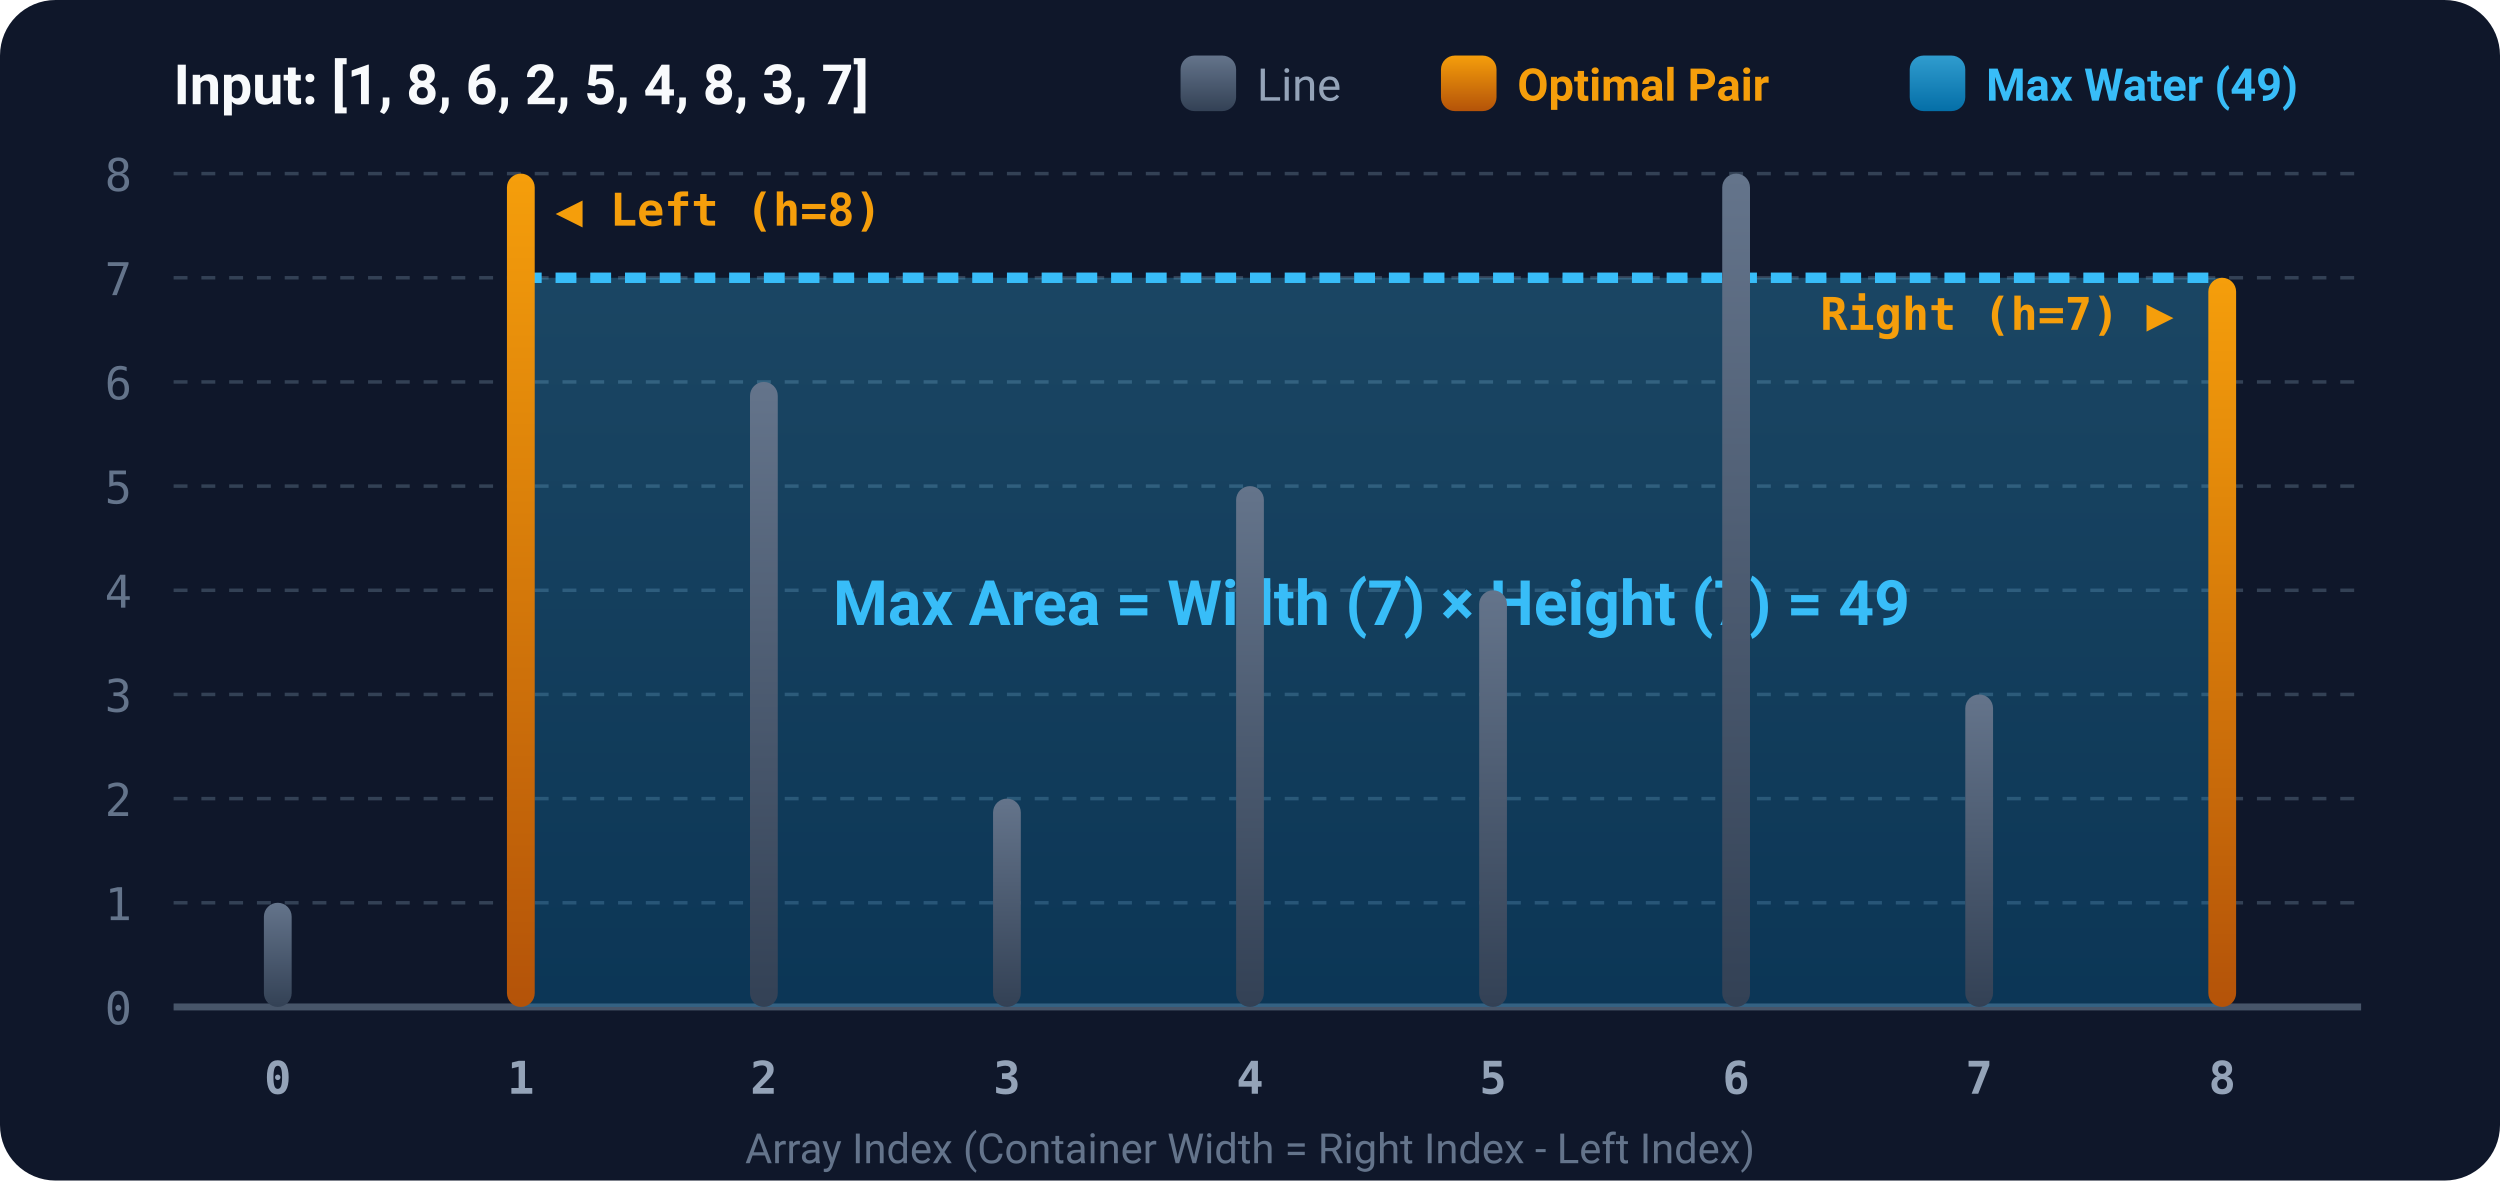
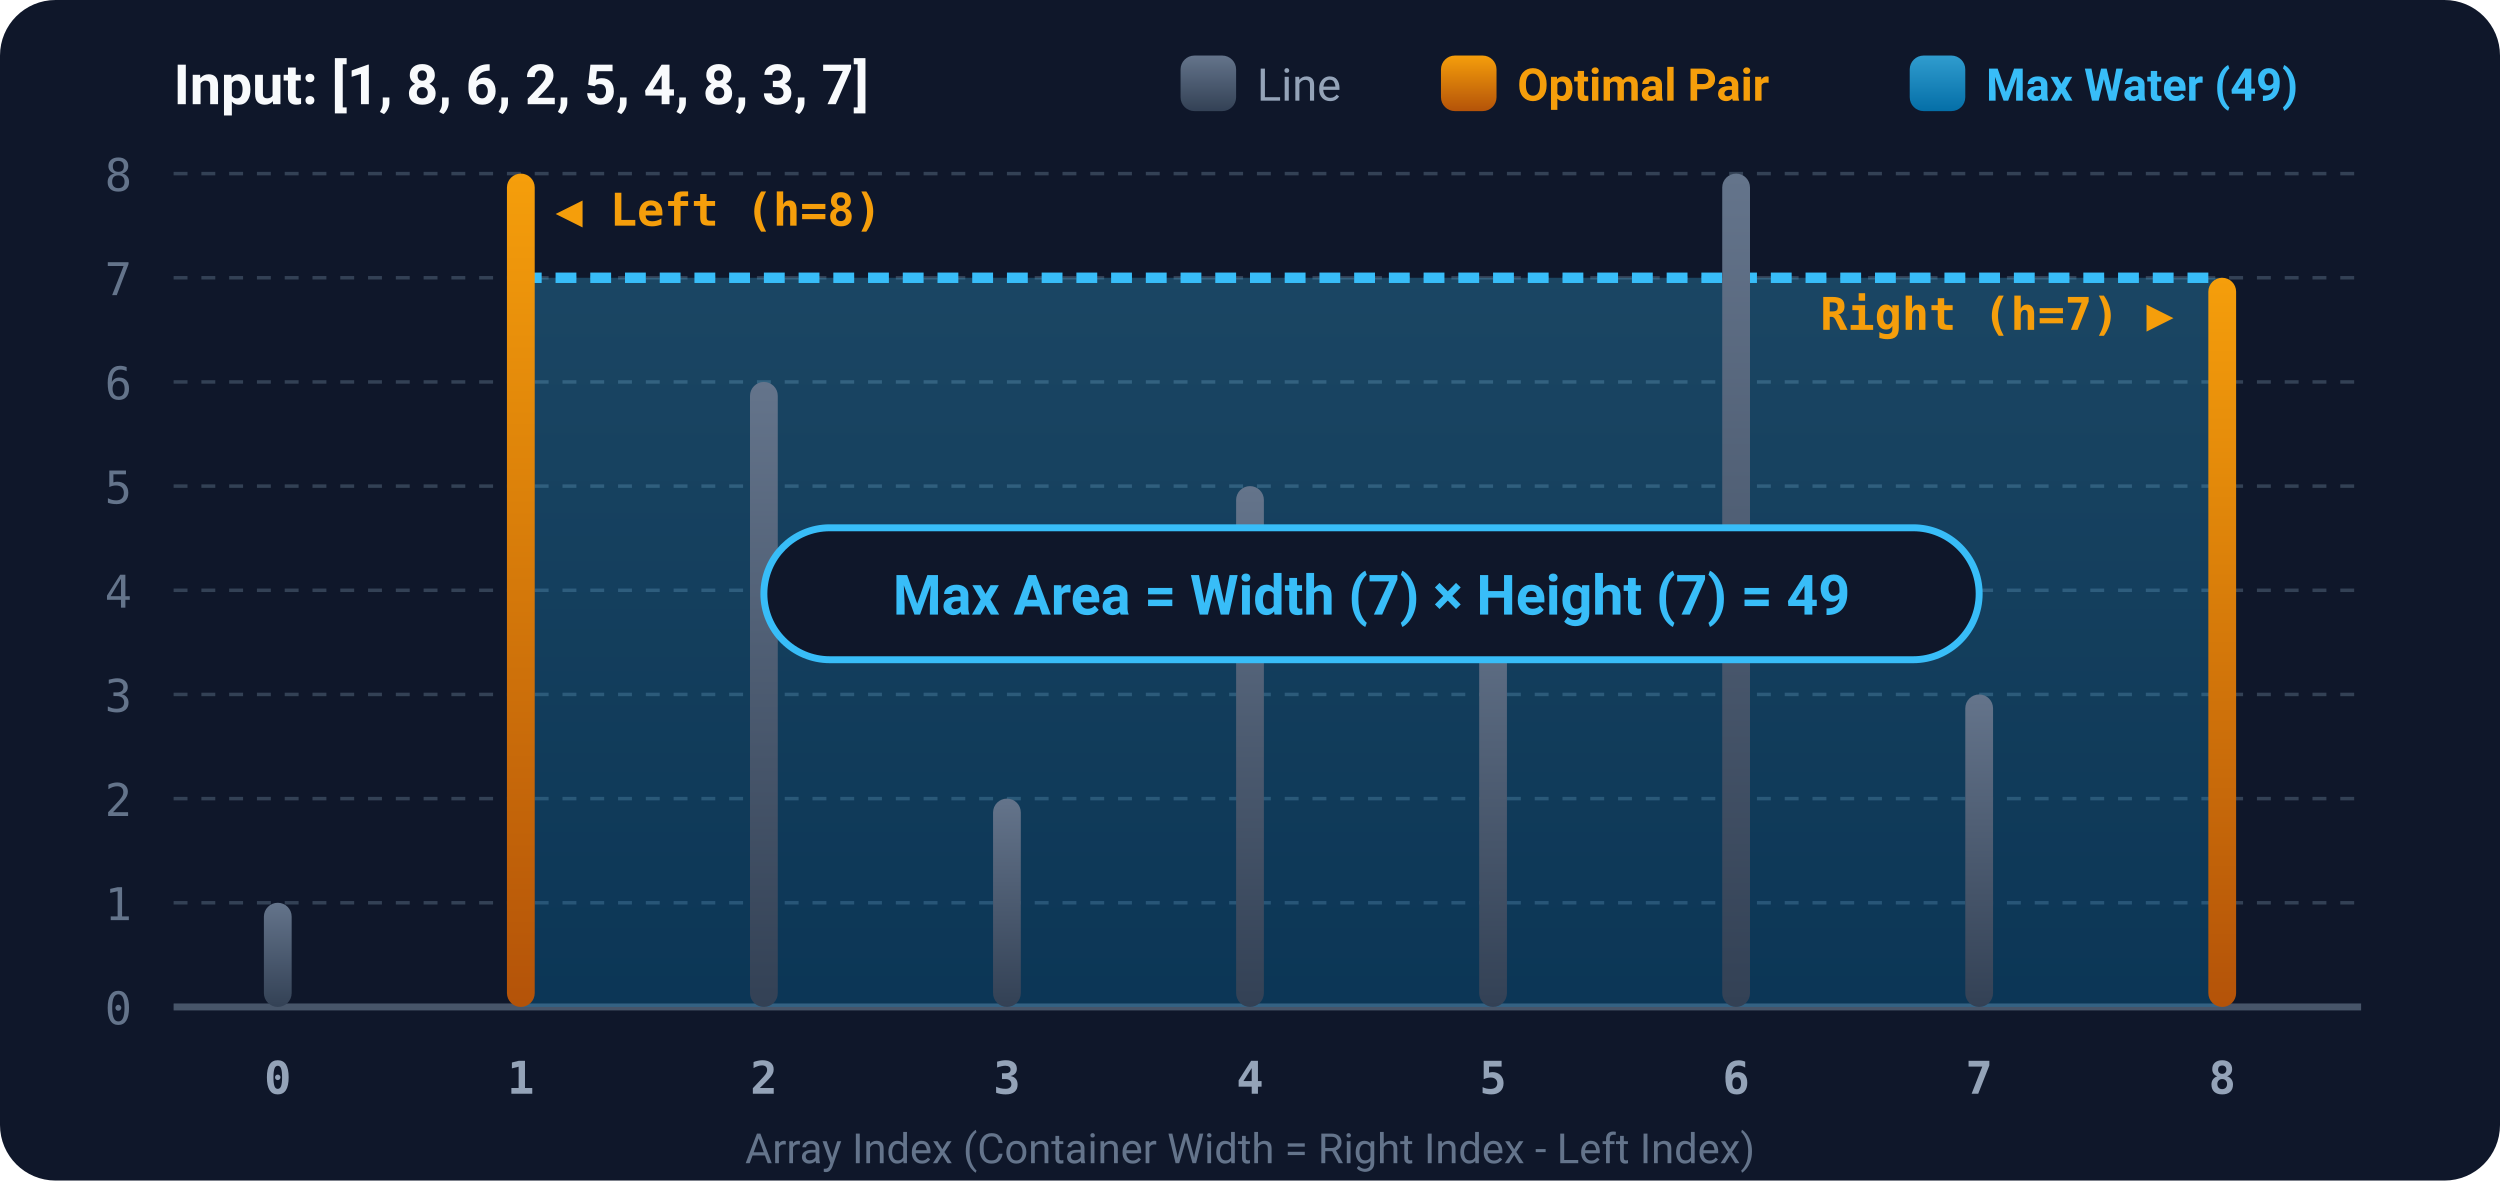
<svg xmlns="http://www.w3.org/2000/svg" viewBox="0 0 720 340" width="100%" height="100%">
  <defs>
    <linearGradient id="waterGrad" x1="0%" y1="0%" x2="0%" y2="100%">
      <stop offset="0%" stop-color="#38bdf8" stop-opacity="0.8" />
      <stop offset="100%" stop-color="#0284c7" stop-opacity="0.8" />
    </linearGradient>
    <linearGradient id="barGrad" x1="0%" y1="0%" x2="0%" y2="100%">
      <stop offset="0%" stop-color="#64748b" />
      <stop offset="100%" stop-color="#334155" />
    </linearGradient>
    <linearGradient id="highlightGrad" x1="0%" y1="0%" x2="0%" y2="100%">
      <stop offset="0%" stop-color="#f59e0b" />
      <stop offset="100%" stop-color="#b45309" />
    </linearGradient>
  </defs>
  <rect width="720" height="340" rx="16" fill="#0f172a" />
  <text x="50" y="30" font-family="-apple-system, BlinkMacSystemFont, 'Segoe UI', Roboto, sans-serif" font-size="16" font-weight="bold" fill="#f8fafc">
    Input: [1, 8, 6, 2, 5, 4, 8, 3, 7]
  </text>
  <g transform="translate(340, 16)">
    <rect x="0" y="0" width="16" height="16" rx="4" fill="url(#barGrad)" />
    <text x="22" y="13" font-family="-apple-system, BlinkMacSystemFont, 'Segoe UI', Roboto, sans-serif" font-size="13" fill="#94a3b8">Line</text>
    <rect x="75" y="0" width="16" height="16" rx="4" fill="url(#highlightGrad)" />
    <text x="97" y="13" font-family="-apple-system, BlinkMacSystemFont, 'Segoe UI', Roboto, sans-serif" font-size="13" font-weight="bold" fill="#f59e0b">Optimal Pair</text>
    <rect x="210" y="0" width="16" height="16" rx="4" fill="url(#waterGrad)" />
    <text x="232" y="13" font-family="-apple-system, BlinkMacSystemFont, 'Segoe UI', Roboto, sans-serif" font-size="13" font-weight="bold" fill="#38bdf8">Max Water (49)</text>
  </g>
  <g font-family="monospace" font-size="13" fill="#64748b" text-anchor="end">
    <text x="38" y="55">8</text>
    <line x1="50" y1="50" x2="680" y2="50" stroke="#334155" stroke-width="1" stroke-dasharray="4,4" />
    <text x="38" y="85">7</text>
    <line x1="50" y1="80" x2="680" y2="80" stroke="#334155" stroke-width="1" stroke-dasharray="4,4" />
    <text x="38" y="115">6</text>
    <line x1="50" y1="110" x2="680" y2="110" stroke="#334155" stroke-width="1" stroke-dasharray="4,4" />
    <text x="38" y="145">5</text>
    <line x1="50" y1="140" x2="680" y2="140" stroke="#334155" stroke-width="1" stroke-dasharray="4,4" />
    <text x="38" y="175">4</text>
    <line x1="50" y1="170" x2="680" y2="170" stroke="#334155" stroke-width="1" stroke-dasharray="4,4" />
    <text x="38" y="205">3</text>
    <line x1="50" y1="200" x2="680" y2="200" stroke="#334155" stroke-width="1" stroke-dasharray="4,4" />
    <text x="38" y="235">2</text>
    <line x1="50" y1="230" x2="680" y2="230" stroke="#334155" stroke-width="1" stroke-dasharray="4,4" />
    <text x="38" y="265">1</text>
    <line x1="50" y1="260" x2="680" y2="260" stroke="#334155" stroke-width="1" stroke-dasharray="4,4" />
    <text x="38" y="295">0</text>
    <line x1="50" y1="290" x2="680" y2="290" stroke="#475569" stroke-width="2" />
  </g>
  <g>
    <rect x="150" y="80" width="490" height="210" fill="url(#waterGrad)" opacity="0.35" />
    <line x1="150" y1="80" x2="640" y2="80" stroke="#38bdf8" stroke-width="3" stroke-dasharray="6,4" />
-     <text x="395" y="180" font-family="-apple-system, BlinkMacSystemFont, 'Segoe UI', Roboto, sans-serif" font-size="18" font-weight="bold" fill="#38bdf8" text-anchor="middle">
-       Max Area = Width (7) × Height (7) = 49
-     </text>
  </g>
  <g>
    <rect x="76" y="260" width="8" height="30" rx="4" fill="url(#barGrad)" />
    <rect x="146" y="50" width="8" height="240" rx="4" fill="url(#highlightGrad)" />
    <text x="160" y="65" font-family="monospace" font-size="13" font-weight="bold" fill="#f59e0b" text-anchor="start">◀ Left (h=8)</text>
    <rect x="216" y="110" width="8" height="180" rx="4" fill="url(#barGrad)" />
    <rect x="286" y="230" width="8" height="60" rx="4" fill="url(#barGrad)" />
    <rect x="356" y="140" width="8" height="150" rx="4" fill="url(#barGrad)" />
    <rect x="426" y="170" width="8" height="120" rx="4" fill="url(#barGrad)" />
    <rect x="496" y="50" width="8" height="240" rx="4" fill="url(#barGrad)" />
    <rect x="566" y="200" width="8" height="90" rx="4" fill="url(#barGrad)" />
    <rect x="636" y="80" width="8" height="210" rx="4" fill="url(#highlightGrad)" />
    <text x="626" y="95" font-family="monospace" font-size="13" font-weight="bold" fill="#f59e0b" text-anchor="end">Right (h=7) ▶</text>
+   </g>
+   <g>
+     <rect x="220" y="152" width="350" height="38" rx="19" fill="#0f172a" stroke="#38bdf8" stroke-width="2" />
+     <text x="395" y="177" font-family="-apple-system, BlinkMacSystemFont, 'Segoe UI', Roboto, sans-serif" font-size="16" font-weight="bold" fill="#38bdf8" text-anchor="middle">
+       Max Area = Width (7) × Height (7) = 49
+     </text>
  </g>
  <g font-family="monospace" font-size="13" font-weight="bold" fill="#94a3b8" text-anchor="middle">
    <text x="80" y="315">0</text>
    <text x="150" y="315">1</text>
    <text x="220" y="315">2</text>
    <text x="290" y="315">3</text>
    <text x="360" y="315">4</text>
    <text x="430" y="315">5</text>
    <text x="500" y="315">6</text>
    <text x="570" y="315">7</text>
    <text x="640" y="315">8</text>
  </g>
  <text x="360" y="335" font-family="-apple-system, BlinkMacSystemFont, 'Segoe UI', Roboto, sans-serif" font-size="12" fill="#64748b" text-anchor="middle">
    Array Index (Container Width = Right Index - Left Index)
  </text>
</svg>
